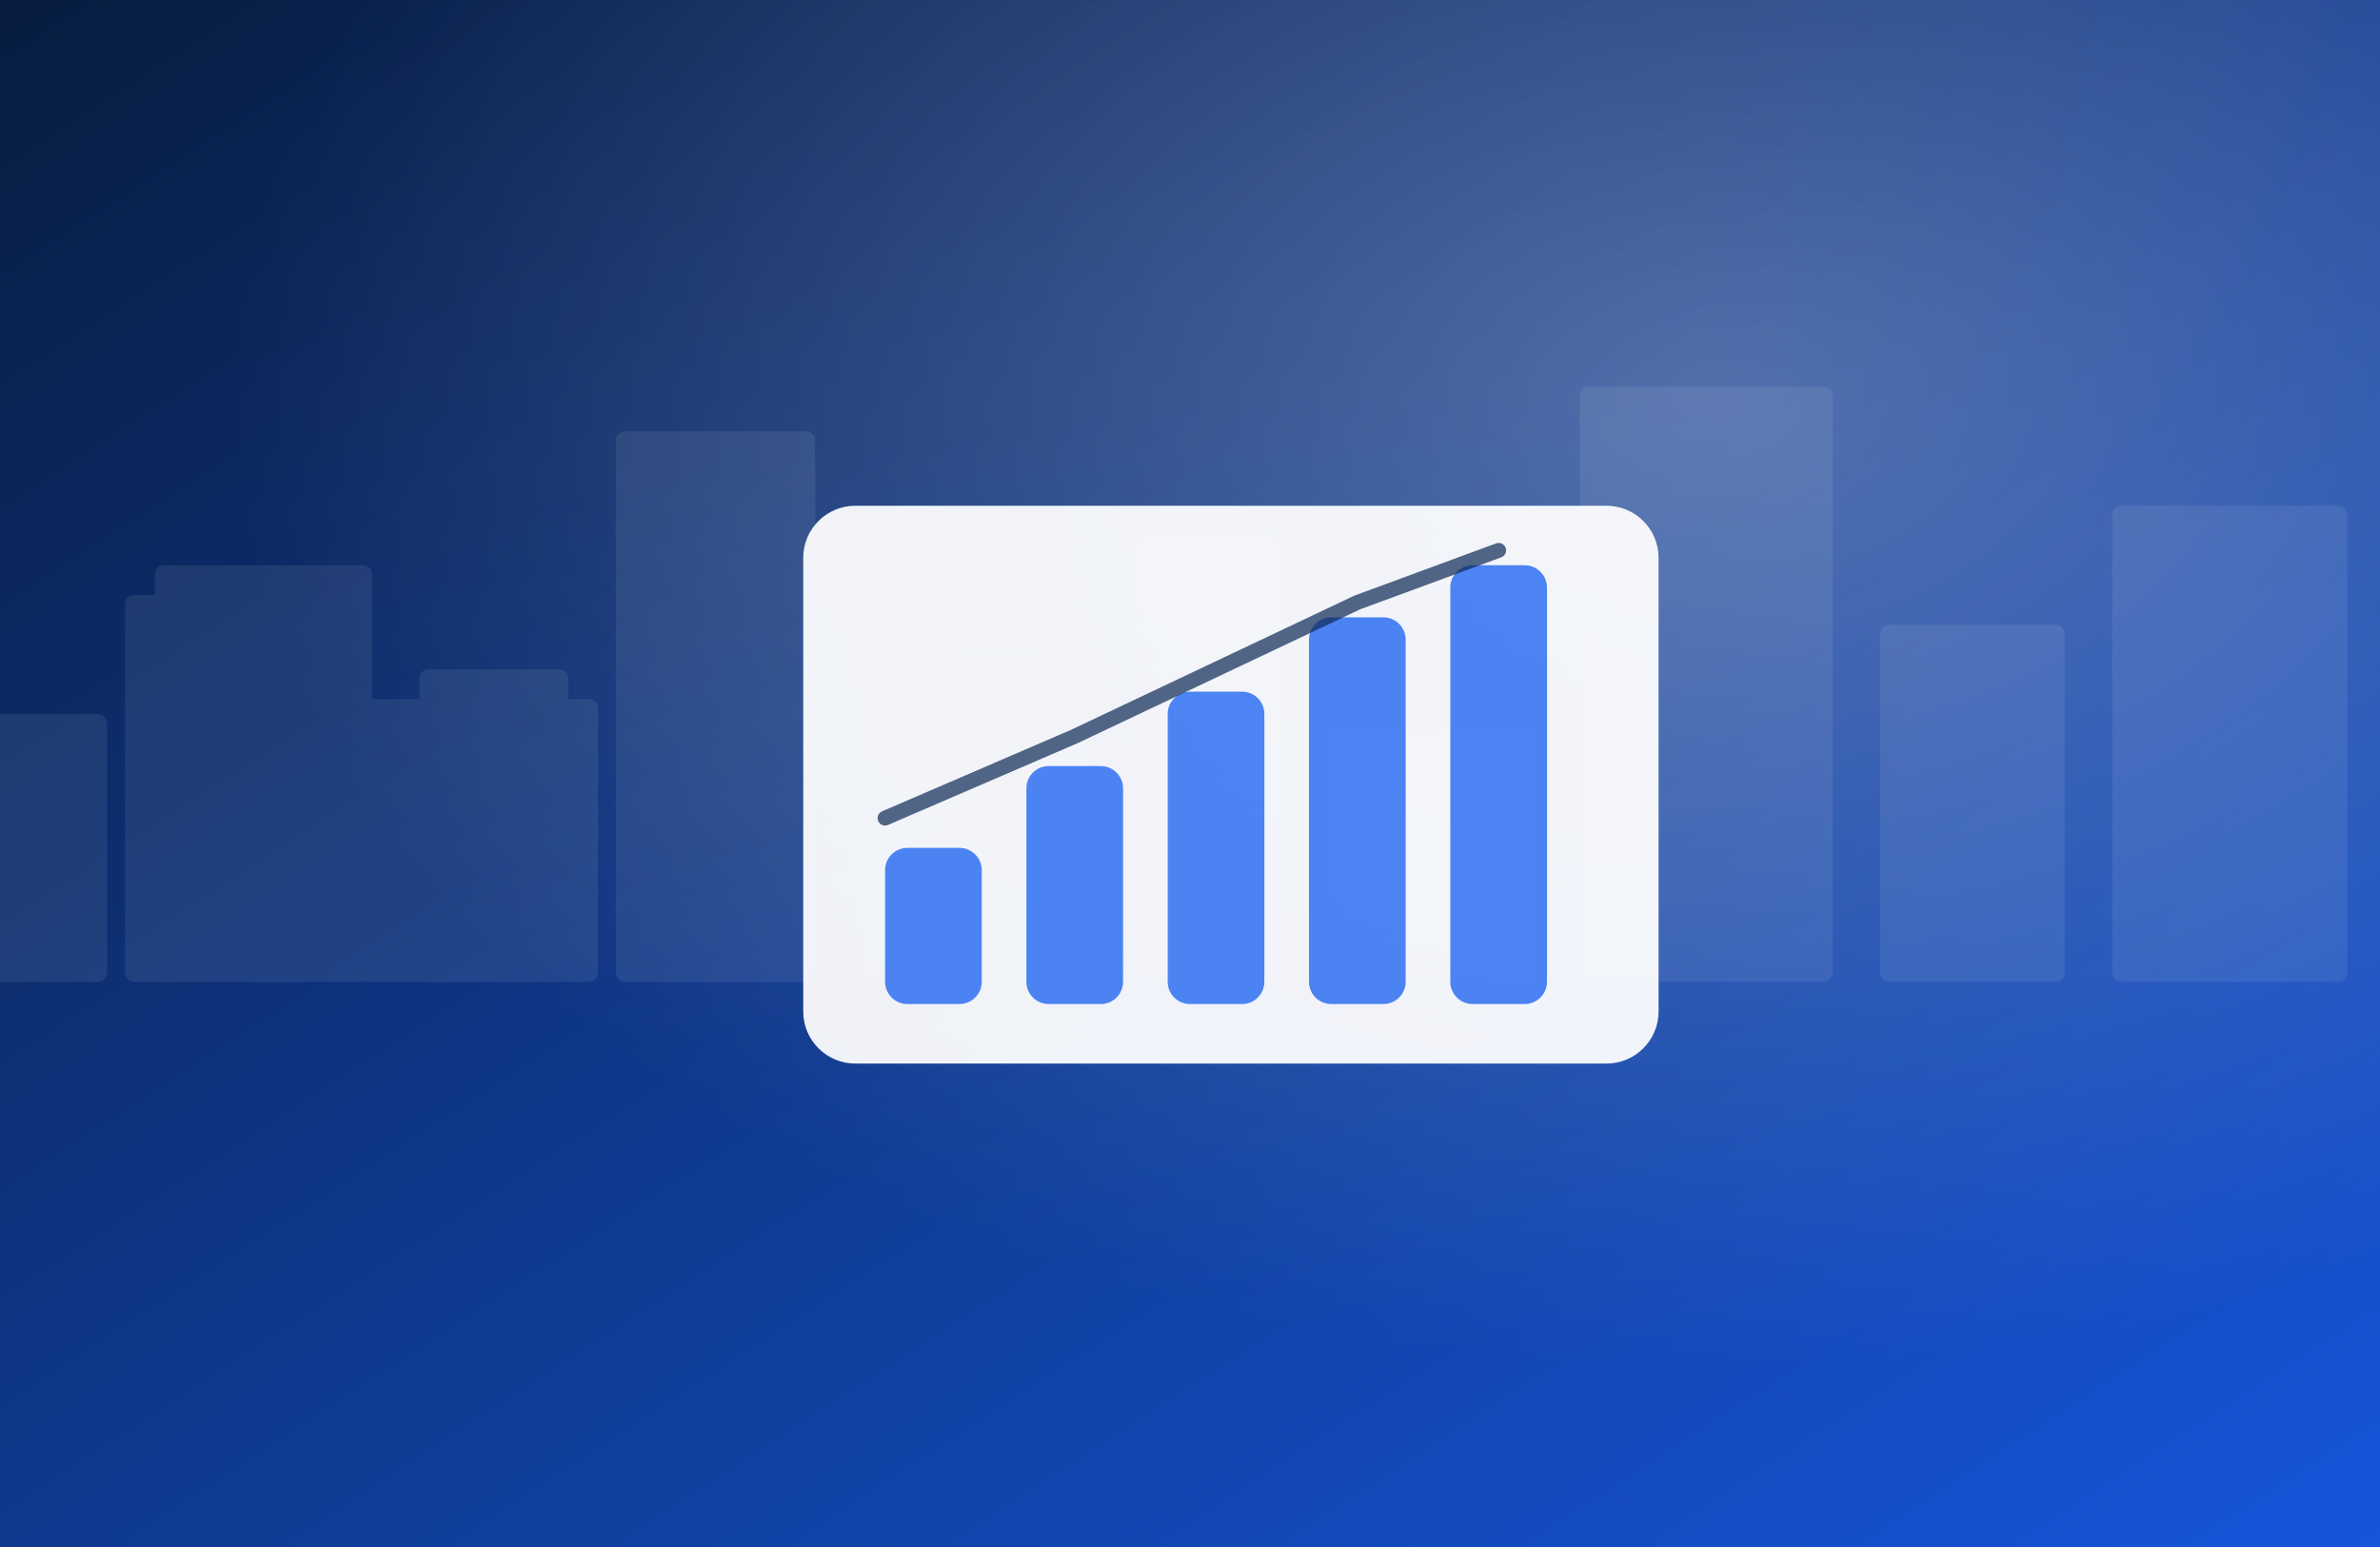
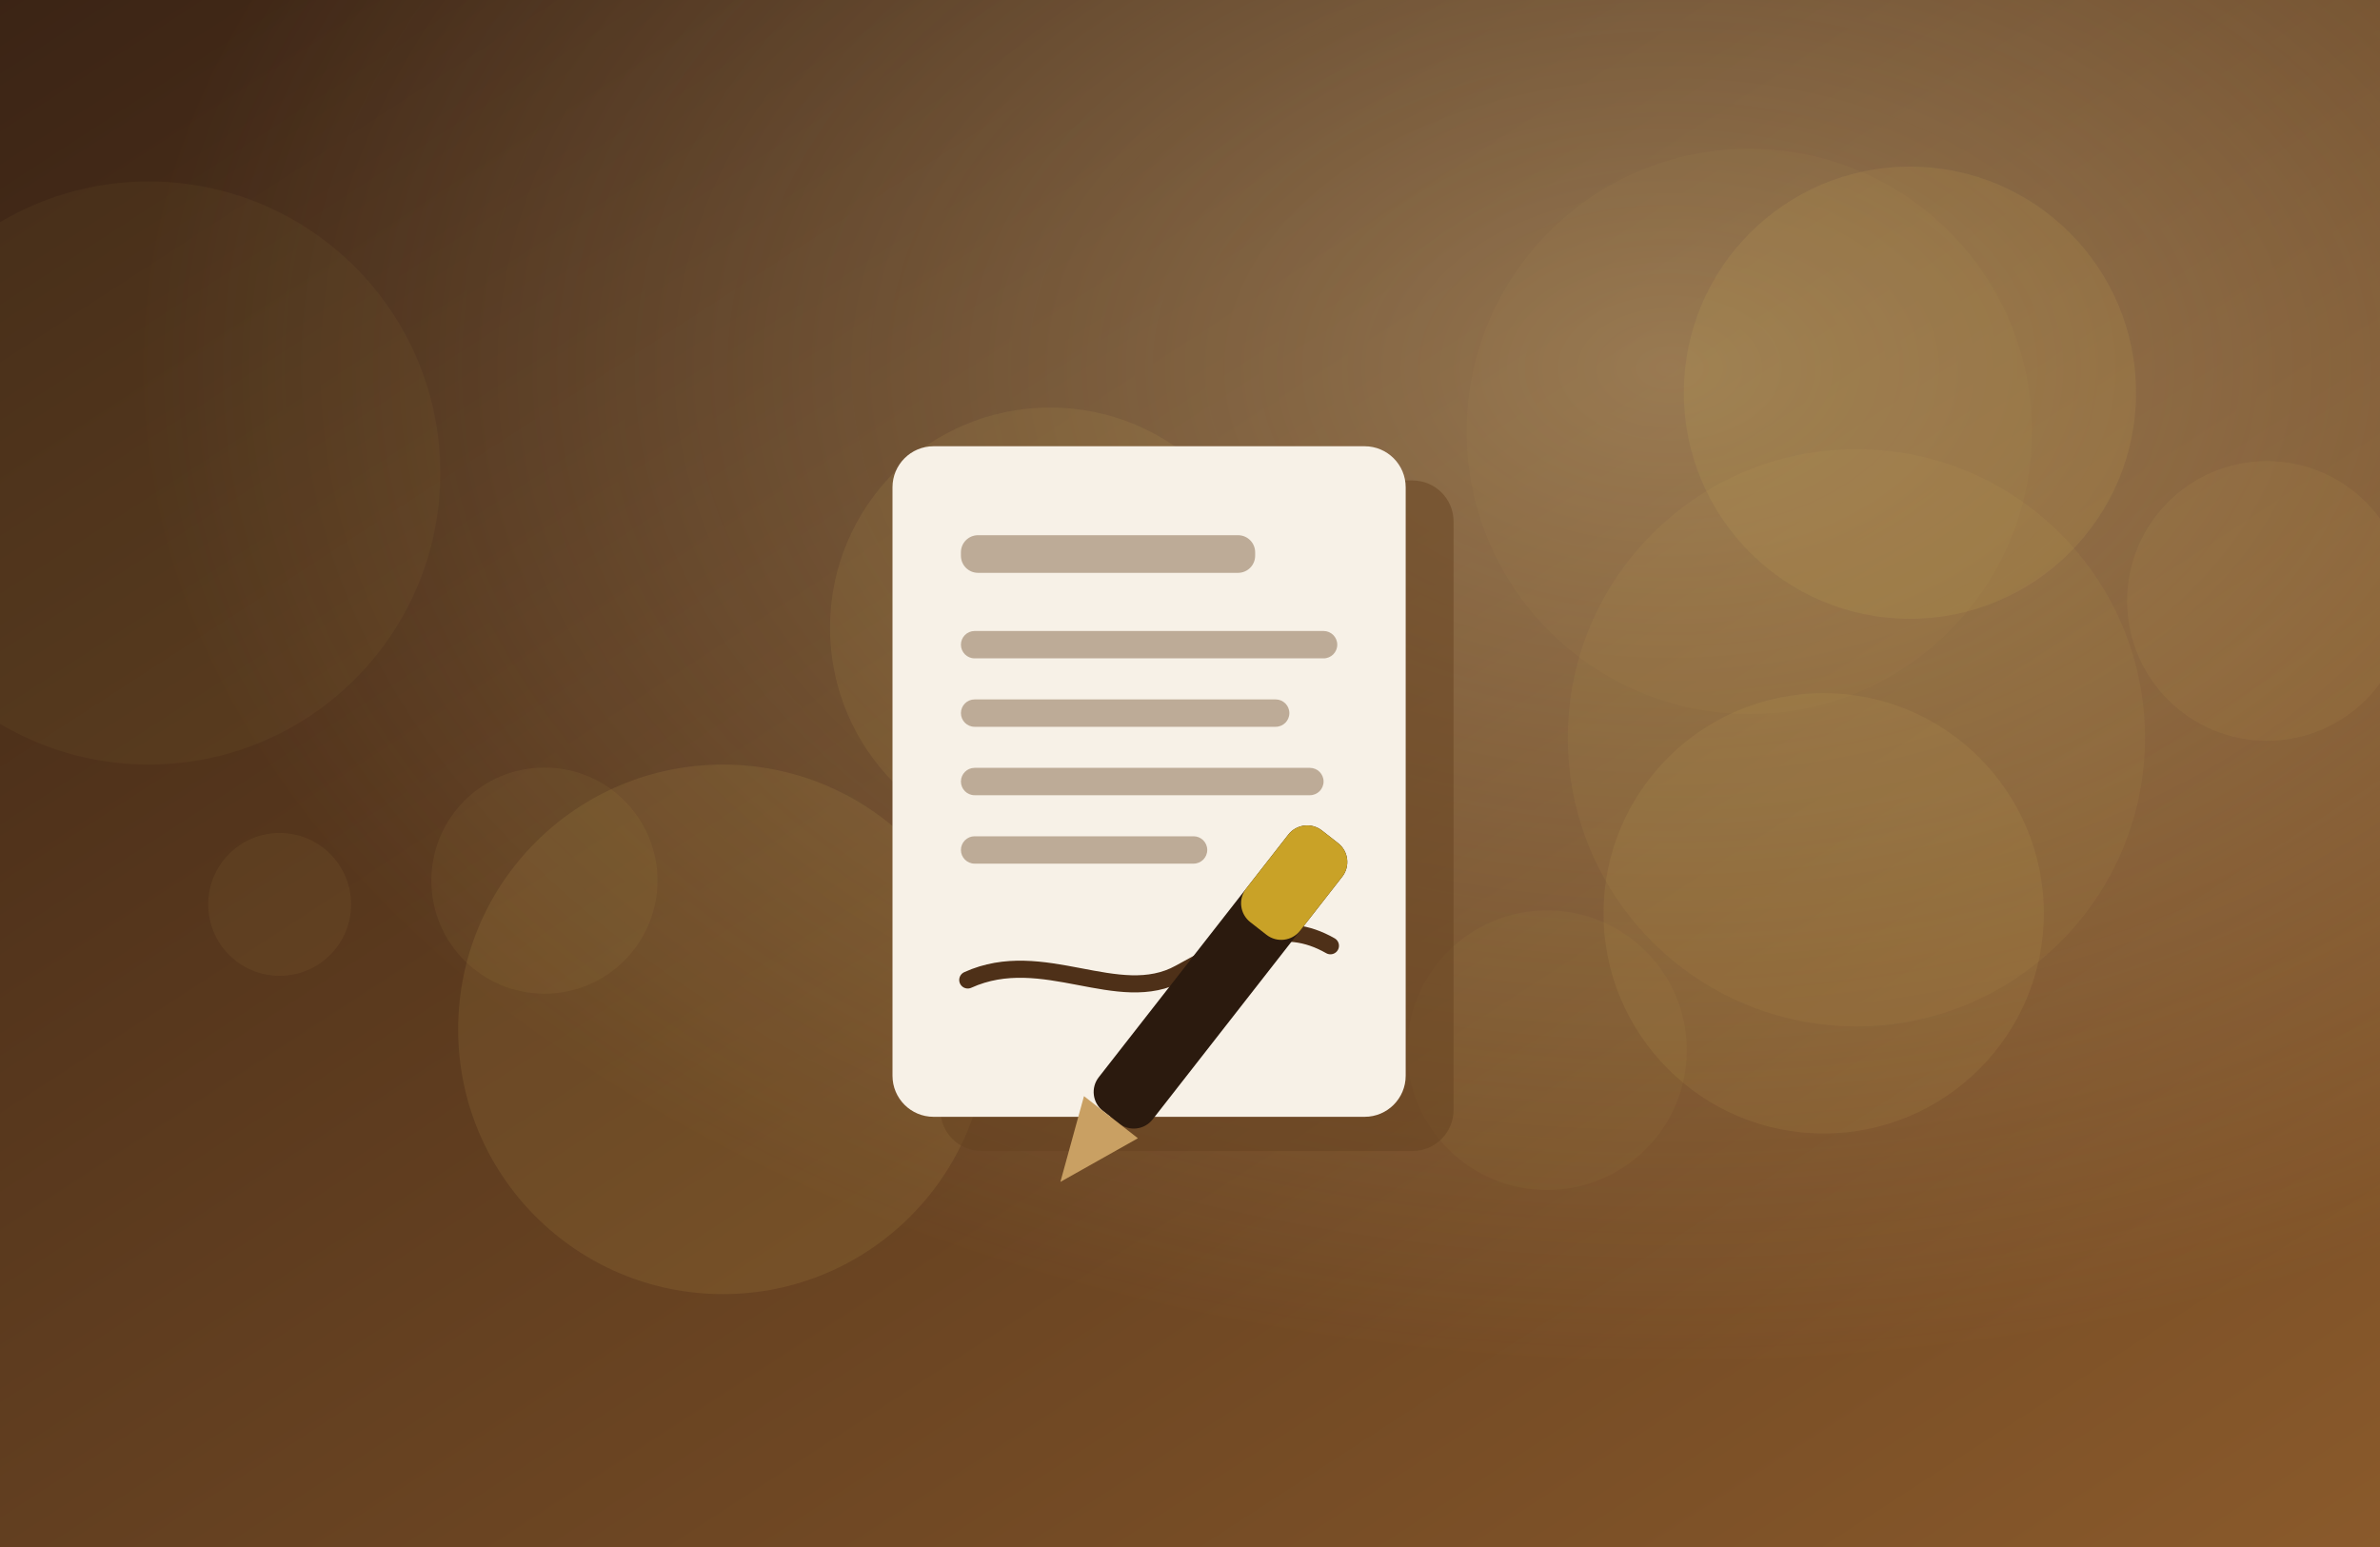
<svg xmlns="http://www.w3.org/2000/svg" viewBox="0 0 800 520" width="800" height="520" role="img">
  <defs>
    <linearGradient id="bg" x1="0" y1="0" x2="1" y2="1">
-       <stop offset="0" stop-color="#081c3f" />
-       <stop offset="1" stop-color="#1656dc" />
+       <stop offset="0" stop-color="#3b2415" />
+       <stop offset="1" stop-color="#8a5a2b" />
    </linearGradient>
-     <radialGradient id="glow" cx="72%" cy="26%" r="62%">
-       <stop offset="0" stop-color="#ffffff" stop-opacity=".28" />
-       <stop offset="1" stop-color="#ffffff" stop-opacity="0" />
+     <radialGradient id="glow" cx="70%" cy="24%" r="64%">
+       <stop offset="0" stop-color="#ffe6b0" stop-opacity=".34" />
+       <stop offset="1" stop-color="#ffe6b0" stop-opacity="0" />
    </radialGradient>
  </defs>
  <rect width="800" height="520" fill="url(#bg)" />
  <rect width="800" height="520" fill="url(#glow)" />
-   <g fill="#ffffff" opacity="0.08">
-     <rect x="-20" y="260" width="46" height="70" rx="3" />
-     <rect x="42" y="200" width="63" height="130" rx="3" />
-     <rect x="121" y="235" width="80" height="95" rx="3" />
-     <rect x="217" y="155" width="57" height="175" rx="3" />
-     <rect x="290" y="220" width="74" height="110" rx="3" />
-     <rect x="380" y="180" width="51" height="150" rx="3" />
-     <rect x="447" y="245" width="68" height="85" rx="3" />
-     <rect x="531" y="130" width="85" height="200" rx="3" />
-     <rect x="632" y="210" width="62" height="120" rx="3" />
-     <rect x="710" y="170" width="79" height="160" rx="3" />
-     <rect x="-20" y="240" width="56" height="90" rx="3" />
-     <rect x="52" y="190" width="73" height="140" rx="3" />
-     <rect x="141" y="225" width="50" height="105" rx="3" />
-     <rect x="207" y="145" width="67" height="185" rx="3" />
-   </g>
-   <g transform="translate(270 170) scale(1.25)">
-     <rect x="0" y="0" width="230" height="150" rx="14" fill="#ffffff" opacity=".93" />
-     <g fill="#2f70f2" opacity=".85">
-       <rect x="22" y="92" width="26" height="42" rx="6" />
-       <rect x="60" y="70" width="26" height="64" rx="6" />
-       <rect x="98" y="50" width="26" height="84" rx="6" />
-       <rect x="136" y="30" width="26" height="104" rx="6" />
-       <rect x="174" y="16" width="26" height="118" rx="6" />
+   <circle cx="520" cy="353" r="47" fill="#d9b85c" opacity="0.049" />
+   <circle cx="183" cy="296" r="38" fill="#d9b85c" opacity="0.069" />
+   <circle cx="642" cy="132" r="76" fill="#d9b85c" opacity="0.116" />
+   <circle cx="762" cy="202" r="47" fill="#d9b85c" opacity="0.081" />
+   <circle cx="356" cy="228" r="43" fill="#d9b85c" opacity="0.113" />
+   <circle cx="94" cy="304" r="24" fill="#d9b85c" opacity="0.068" />
+   <circle cx="353" cy="211" r="74" fill="#d9b85c" opacity="0.099" />
+   <circle cx="588" cy="145" r="95" fill="#d9b85c" opacity="0.043" />
+   <circle cx="50" cy="159" r="98" fill="#d9b85c" opacity="0.048" />
+   <circle cx="624" cy="248" r="97" fill="#d9b85c" opacity="0.074" />
+   <circle cx="613" cy="307" r="74" fill="#d9b85c" opacity="0.100" />
+   <circle cx="243" cy="346" r="89" fill="#d9b85c" opacity="0.113" />
+   <g transform="translate(300 150) scale(1.15)">
+     <rect x="14" y="10" width="150" height="196" rx="12" fill="#66421f" opacity=".5" />
+     <rect x="0" y="0" width="150" height="196" rx="12" fill="#f7f1e7" />
+     <g fill="#66421f" opacity=".4">
+       <rect x="20" y="26" width="86" height="11" rx="5" />
+       <rect x="20" y="54" width="110" height="8" rx="4" />
+       <rect x="20" y="74" width="96" height="8" rx="4" />
+       <rect x="20" y="94" width="106" height="8" rx="4" />
+       <rect x="20" y="114" width="72" height="8" rx="4" />
    </g>
-     <path d="M22 84 L73 62 L111 44 L149 26 L187 12" stroke="#0c2856" stroke-width="4" fill="none" stroke-linecap="round" stroke-linejoin="round" opacity=".7" />
+     <path d="M22 156c22-10 44 8 62-2s30-16 44-8" stroke="#4e3018" stroke-width="5" fill="none" stroke-linecap="round" />
+     <g transform="translate(120 108) rotate(38)">
+       <rect x="0" y="0" width="20" height="104" rx="7" fill="#2b1a0e" />
+       <rect x="0" y="0" width="20" height="34" rx="7" fill="#c9a227" />
+       <path d="M0 104l10 24 10-24z" fill="#c9a063" />
+     </g>
  </g>
</svg>
